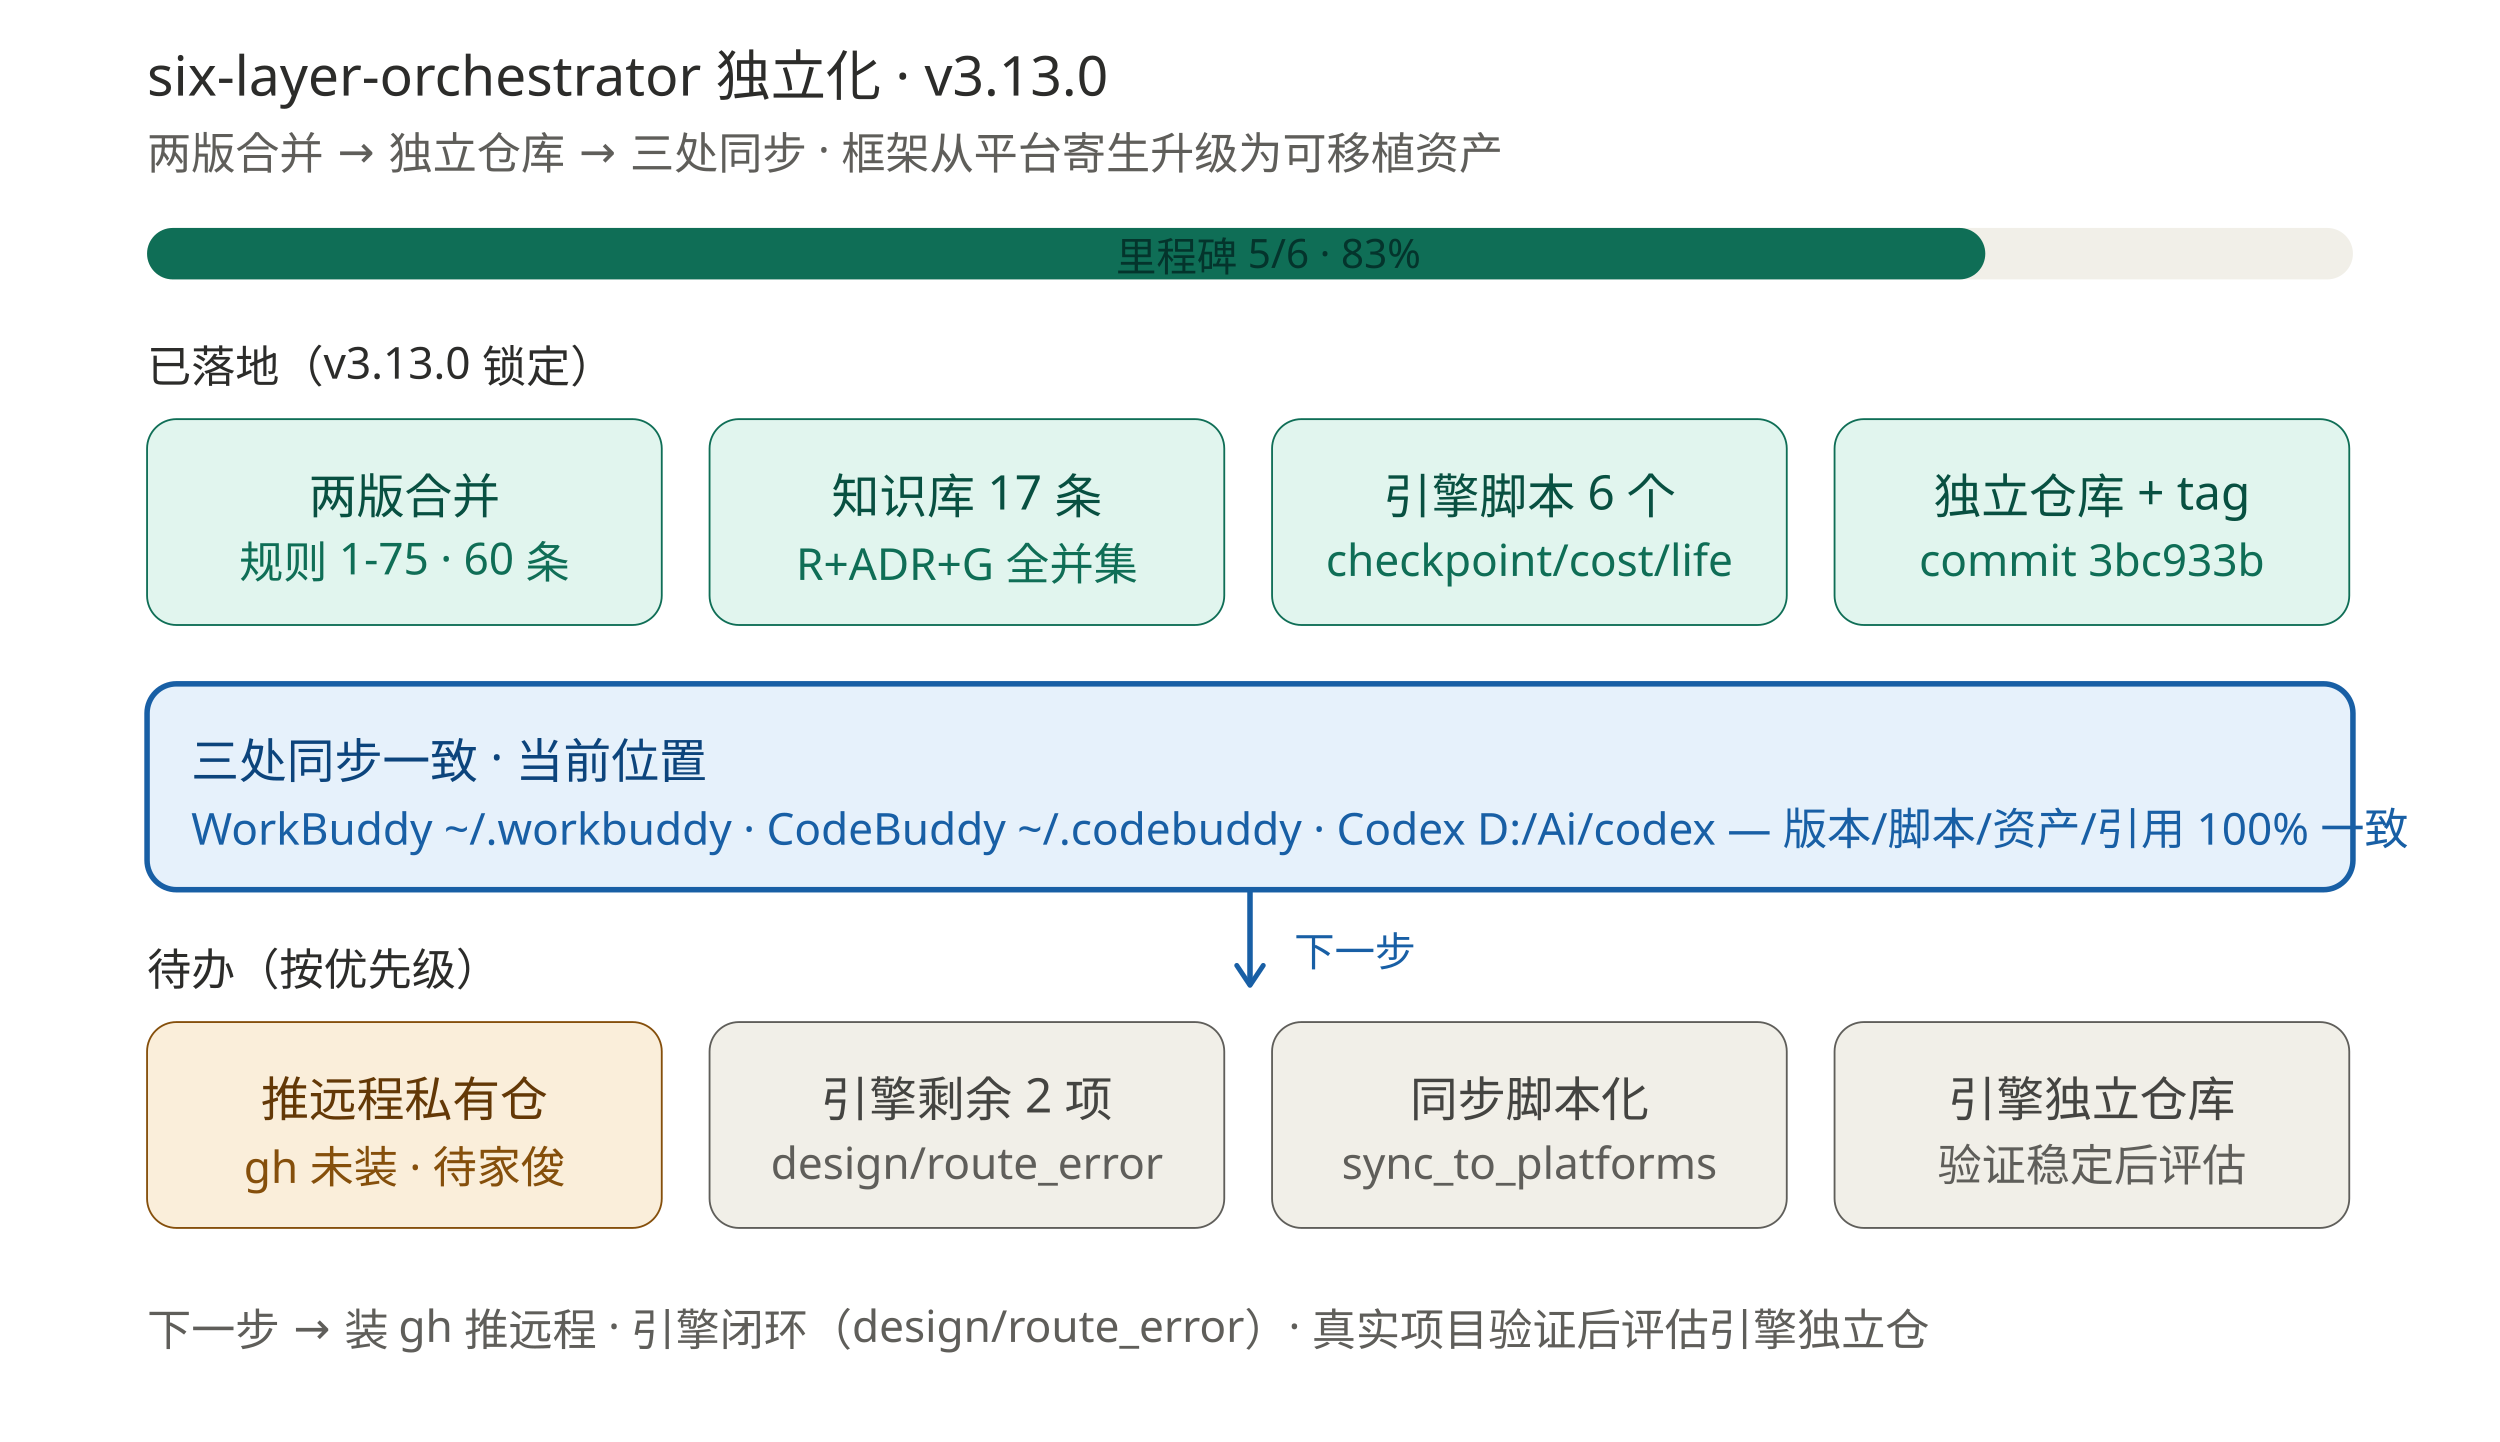
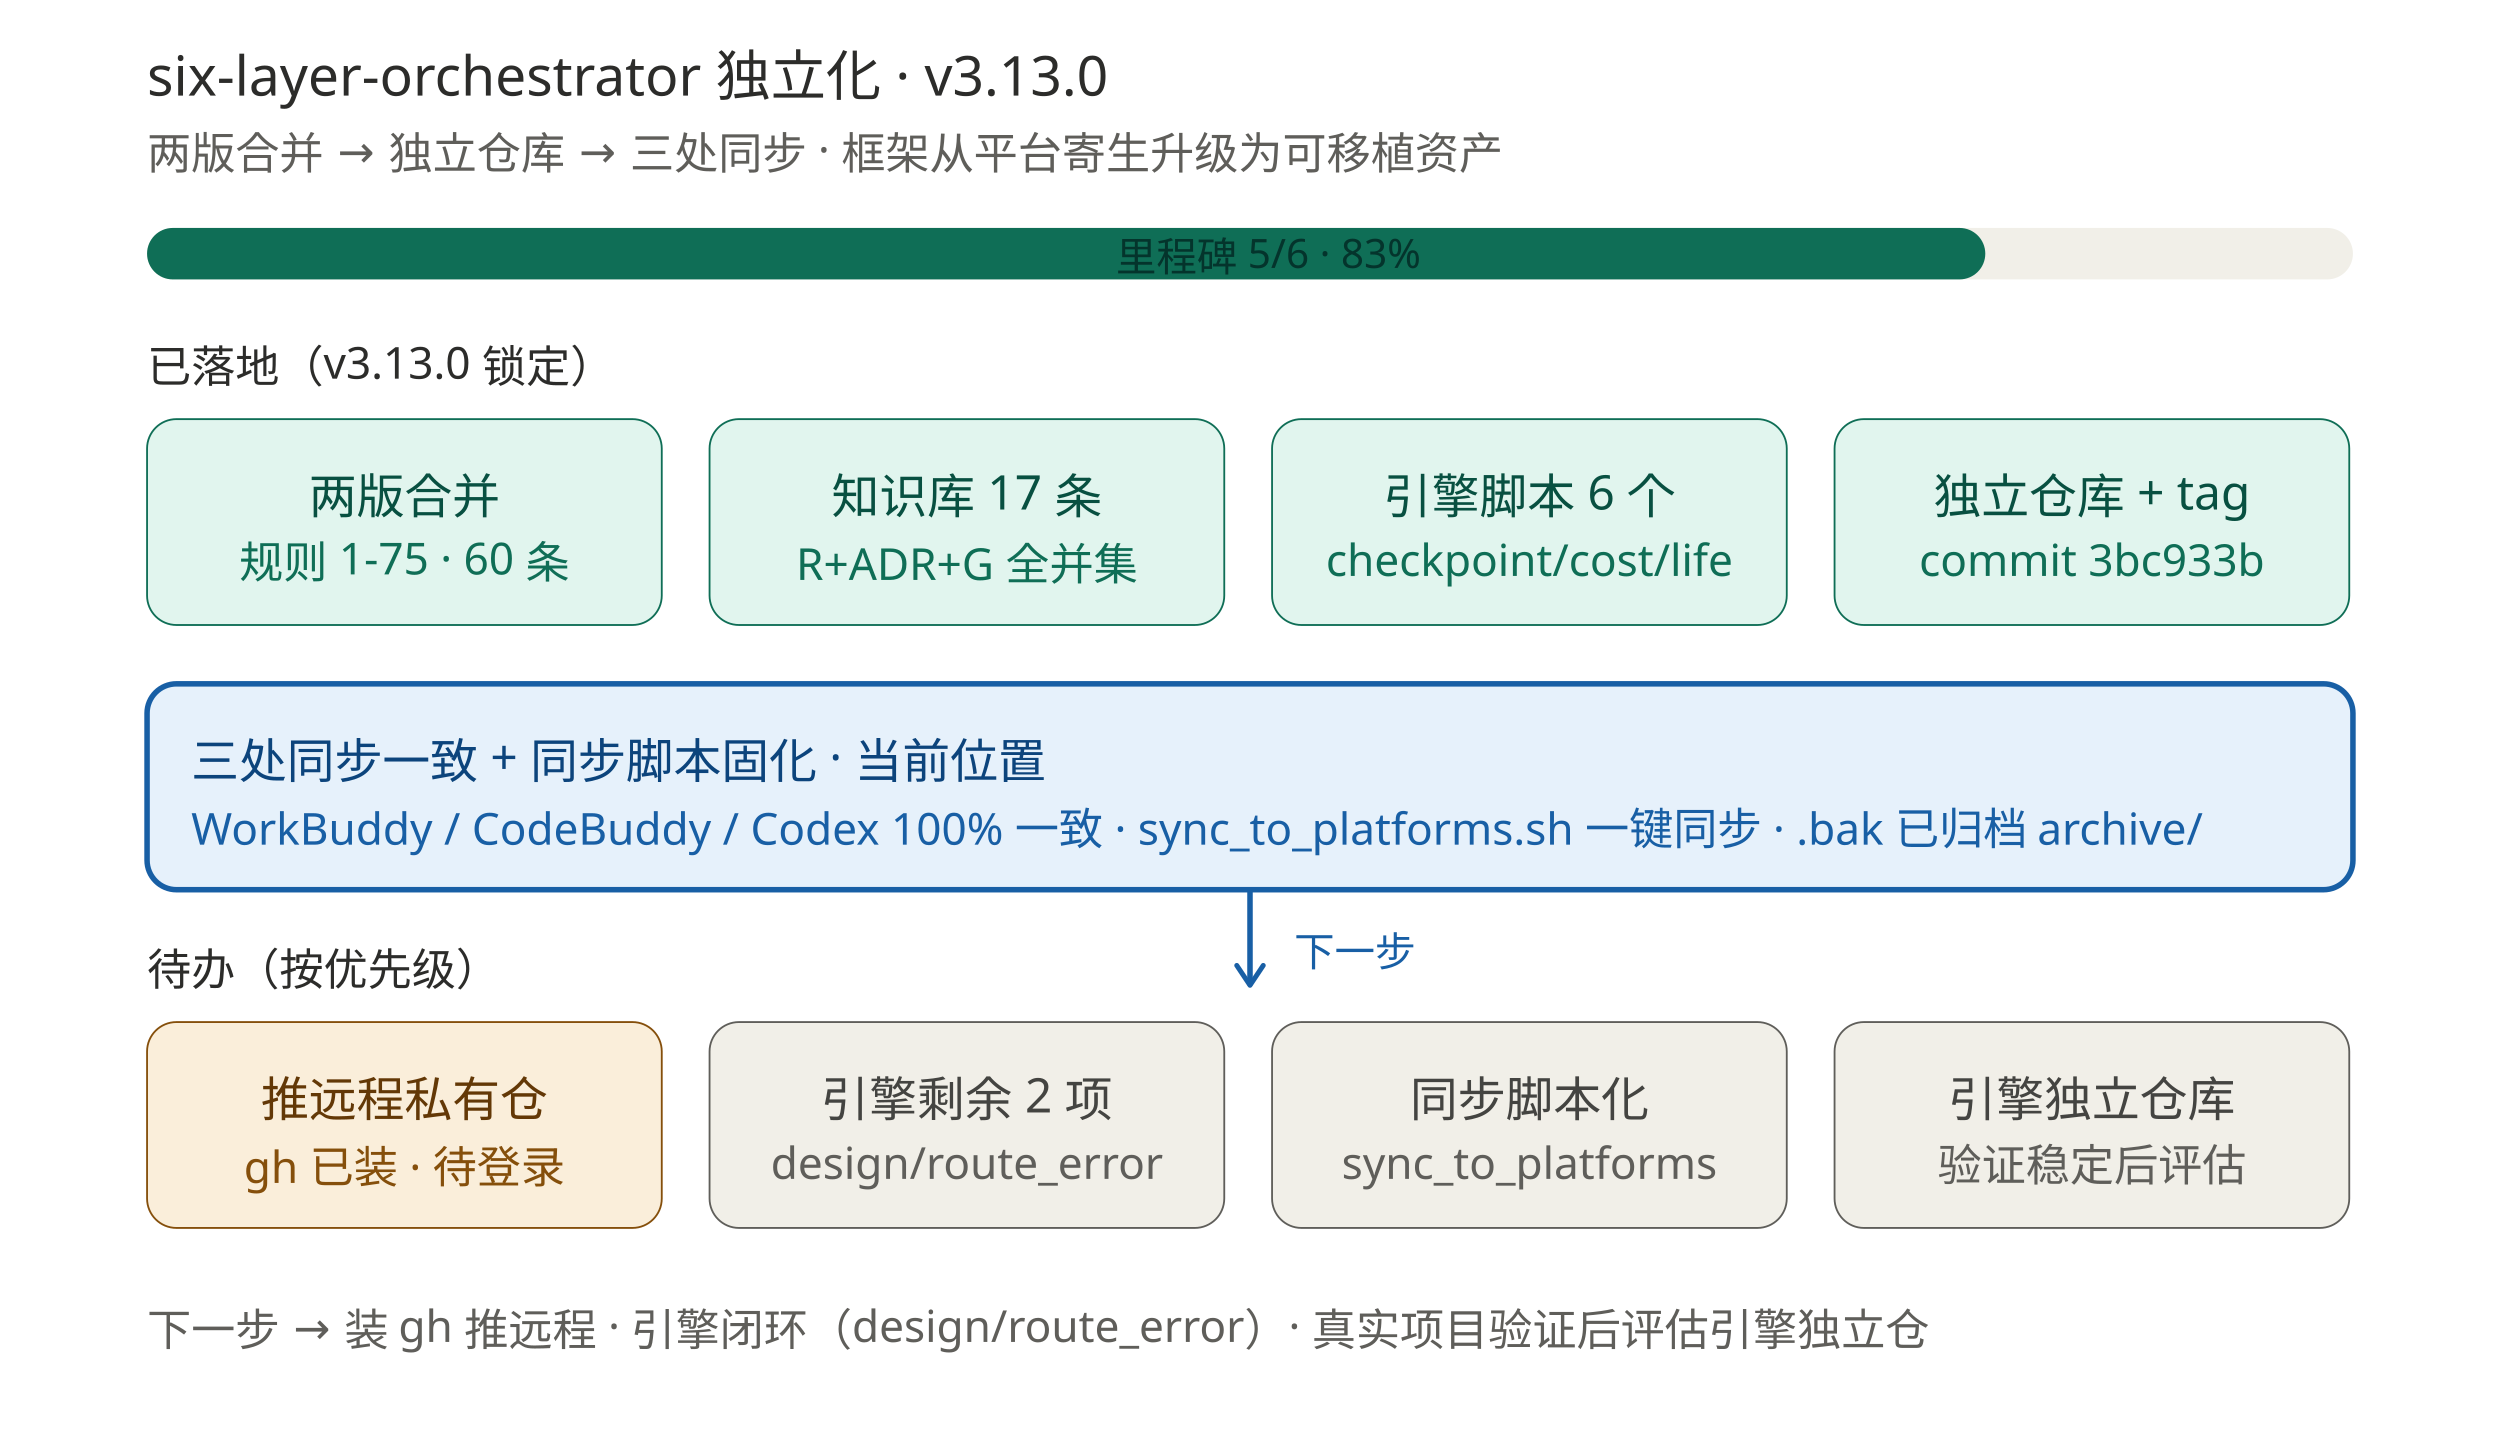
<svg xmlns="http://www.w3.org/2000/svg" viewBox="0 0 680 392" width="100%" role="img">
  <defs>
    <marker id="arrow" viewBox="0 0 10 10" refX="8" refY="5" markerWidth="6" markerHeight="6" orient="auto-start-reverse">
      <path d="M2 1L8 5L2 9" fill="none" stroke="context-stroke" stroke-width="1.5" stroke-linecap="round" stroke-linejoin="round" />
    </marker>
  </defs>
  <text x="40" y="26" font-family="sans-serif" font-size="15" font-weight="500" fill="#2C2C2A">six-layer-orchestrator 独立化 · v3.13.0</text>
  <text x="40" y="46" font-family="sans-serif" font-size="12" fill="#5F5E5A">两版合并 → 独立仓库 → 三处同步 · 框架从平台寄生升级为可移植资产</text>
  <rect x="40" y="62" width="600" height="14" rx="7" fill="#F1EFE8" stroke="none" />
  <rect x="40" y="62" width="500" height="14" rx="7" fill="#0F6E56" stroke="none" />
  <text x="345" y="69" font-family="sans-serif" font-size="11" fill="#04342C" text-anchor="middle" dominant-baseline="central" font-weight="500">里程碑 5/6 · 83%</text>
  <text x="40" y="104" font-family="sans-serif" font-size="12" font-weight="500" fill="#2C2C2A">已落地（v3.13.0 锁定）</text>
  <g>
    <rect x="40" y="114" width="140" height="56" rx="8" fill="#E1F5EE" stroke="#0F6E56" stroke-width="0.5" />
    <text x="110" y="134" font-family="sans-serif" font-size="13" font-weight="500" fill="#085041" text-anchor="middle" dominant-baseline="central">两版合并</text>
    <text x="110" y="152" font-family="sans-serif" font-size="12" fill="#0F6E56" text-anchor="middle" dominant-baseline="central">规则 1-75 · 60 条</text>
  </g>
  <g>
    <rect x="193" y="114" width="140" height="56" rx="8" fill="#E1F5EE" stroke="#0F6E56" stroke-width="0.5" />
    <text x="263" y="134" font-family="sans-serif" font-size="13" font-weight="500" fill="#085041" text-anchor="middle" dominant-baseline="central">知识库 17 条</text>
    <text x="263" y="152" font-family="sans-serif" font-size="12" fill="#0F6E56" text-anchor="middle" dominant-baseline="central">R+ADR+G 全并集</text>
  </g>
  <g>
    <rect x="346" y="114" width="140" height="56" rx="8" fill="#E1F5EE" stroke="#0F6E56" stroke-width="0.5" />
    <text x="416" y="134" font-family="sans-serif" font-size="13" font-weight="500" fill="#085041" text-anchor="middle" dominant-baseline="central">引擎脚本 6 个</text>
    <text x="416" y="152" font-family="sans-serif" font-size="12" fill="#0F6E56" text-anchor="middle" dominant-baseline="central">checkpoint/cost/life</text>
  </g>
  <g>
    <rect x="499" y="114" width="140" height="56" rx="8" fill="#E1F5EE" stroke="#0F6E56" stroke-width="0.5" />
    <text x="569" y="134" font-family="sans-serif" font-size="13" font-weight="500" fill="#085041" text-anchor="middle" dominant-baseline="central">独立仓库 + tag</text>
    <text x="569" y="152" font-family="sans-serif" font-size="12" fill="#0F6E56" text-anchor="middle" dominant-baseline="central">commit 3bc933b</text>
  </g>
  <g>
    <rect x="40" y="186" width="600" height="56" rx="8" fill="#E6F1FB" stroke="#185FA5" stroke-width="1.5" />
-     <text x="52" y="206" font-family="sans-serif" font-size="13" font-weight="500" fill="#0C447C" dominant-baseline="central">三处同步一致 · 当前位置</text>
-     <text x="52" y="224" font-family="sans-serif" font-size="12" fill="#185FA5" dominant-baseline="central">WorkBuddy ~/.workbuddy · CodeBuddy ~/.codebuddy · Codex D:/Ai/codex — 版本/脚本/资产/引用 100% 一致</text>
+     <text x="52" y="206" font-family="sans-serif" font-size="13" font-weight="500" fill="#0C447C" dominant-baseline="central">三处同步一致 + 同步脚本固化 · 当前位置</text>
+     <text x="52" y="224" font-family="sans-serif" font-size="12" fill="#185FA5" dominant-baseline="central">WorkBuddy / CodeBuddy / Codex 100% 一致 · sync_to_platforms.sh 一键同步 · .bak 已归档 archive/</text>
  </g>
  <text x="40" y="268" font-family="sans-serif" font-size="12" font-weight="500" fill="#2C2C2A">待办（按优先级）</text>
  <g>
    <rect x="40" y="278" width="140" height="56" rx="8" fill="#FAEEDA" stroke="#854F0B" stroke-width="0.5" />
    <text x="110" y="298" font-family="sans-serif" font-size="13" font-weight="500" fill="#633806" text-anchor="middle" dominant-baseline="central">推远程私有仓</text>
-     <text x="110" y="316" font-family="sans-serif" font-size="12" fill="#854F0B" text-anchor="middle" dominant-baseline="central">gh 未装 · 待家俊</text>
+     <text x="110" y="316" font-family="sans-serif" font-size="12" fill="#854F0B" text-anchor="middle" dominant-baseline="central">gh 已装 · 待登录</text>
  </g>
  <g>
    <rect x="193" y="278" width="140" height="56" rx="8" fill="#F1EFE8" stroke="#5F5E5A" stroke-width="0.5" />
    <text x="263" y="298" font-family="sans-serif" font-size="13" font-weight="500" fill="#444441" text-anchor="middle" dominant-baseline="central">引擎剩余 2 项</text>
    <text x="263" y="316" font-family="sans-serif" font-size="12" fill="#5F5E5A" text-anchor="middle" dominant-baseline="central">design/route_error</text>
  </g>
  <g>
    <rect x="346" y="278" width="140" height="56" rx="8" fill="#F1EFE8" stroke="#5F5E5A" stroke-width="0.5" />
    <text x="416" y="298" font-family="sans-serif" font-size="13" font-weight="500" fill="#444441" text-anchor="middle" dominant-baseline="central">同步脚本化</text>
    <text x="416" y="316" font-family="sans-serif" font-size="12" fill="#5F5E5A" text-anchor="middle" dominant-baseline="central">sync_to_platforms</text>
  </g>
  <g>
    <rect x="499" y="278" width="140" height="56" rx="8" fill="#F1EFE8" stroke="#5F5E5A" stroke-width="0.5" />
    <text x="569" y="298" font-family="sans-serif" font-size="13" font-weight="500" fill="#444441" text-anchor="middle" dominant-baseline="central">引擎独立仓库</text>
    <text x="569" y="316" font-family="sans-serif" font-size="12" fill="#5F5E5A" text-anchor="middle" dominant-baseline="central">验证稳定后评估</text>
  </g>
  <path d="M340 242 L340 268" fill="none" stroke="#185FA5" stroke-width="1.5" marker-end="url(#arrow)" />
  <text x="352" y="258" font-family="sans-serif" font-size="11" fill="#185FA5" dominant-baseline="central">下一步</text>
  <text x="40" y="366" font-family="sans-serif" font-size="12" fill="#5F5E5A">下一步 → 装 gh 推远程 · 引擎闭环（design/route_error）· 真实项目验证后评估引擎独立仓</text>
</svg>
